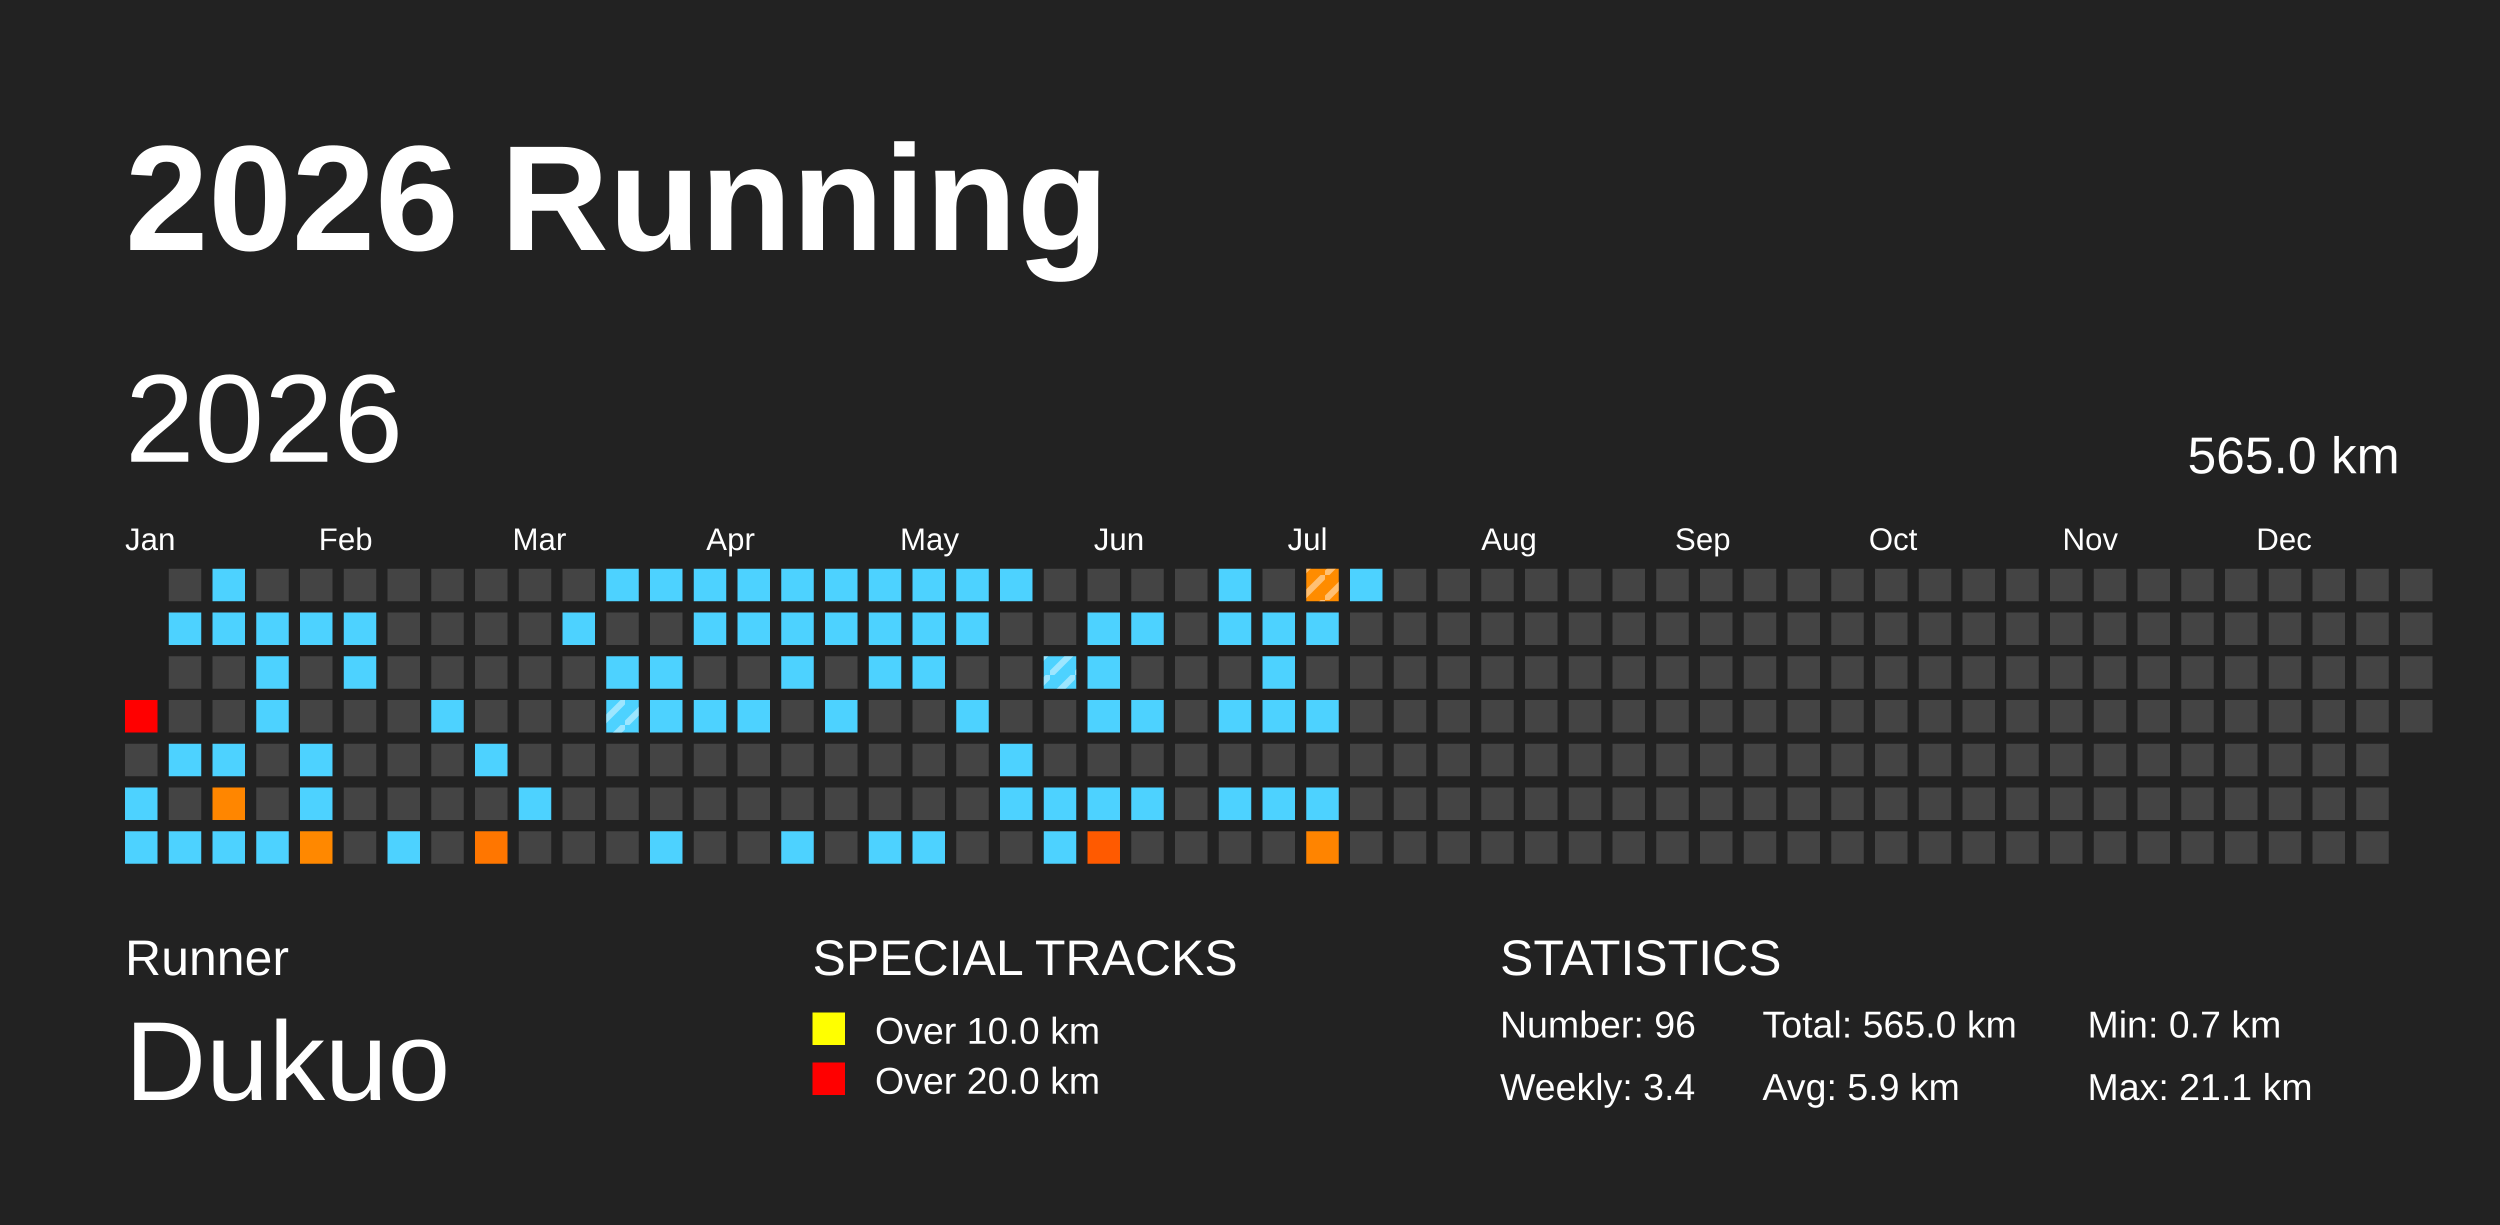
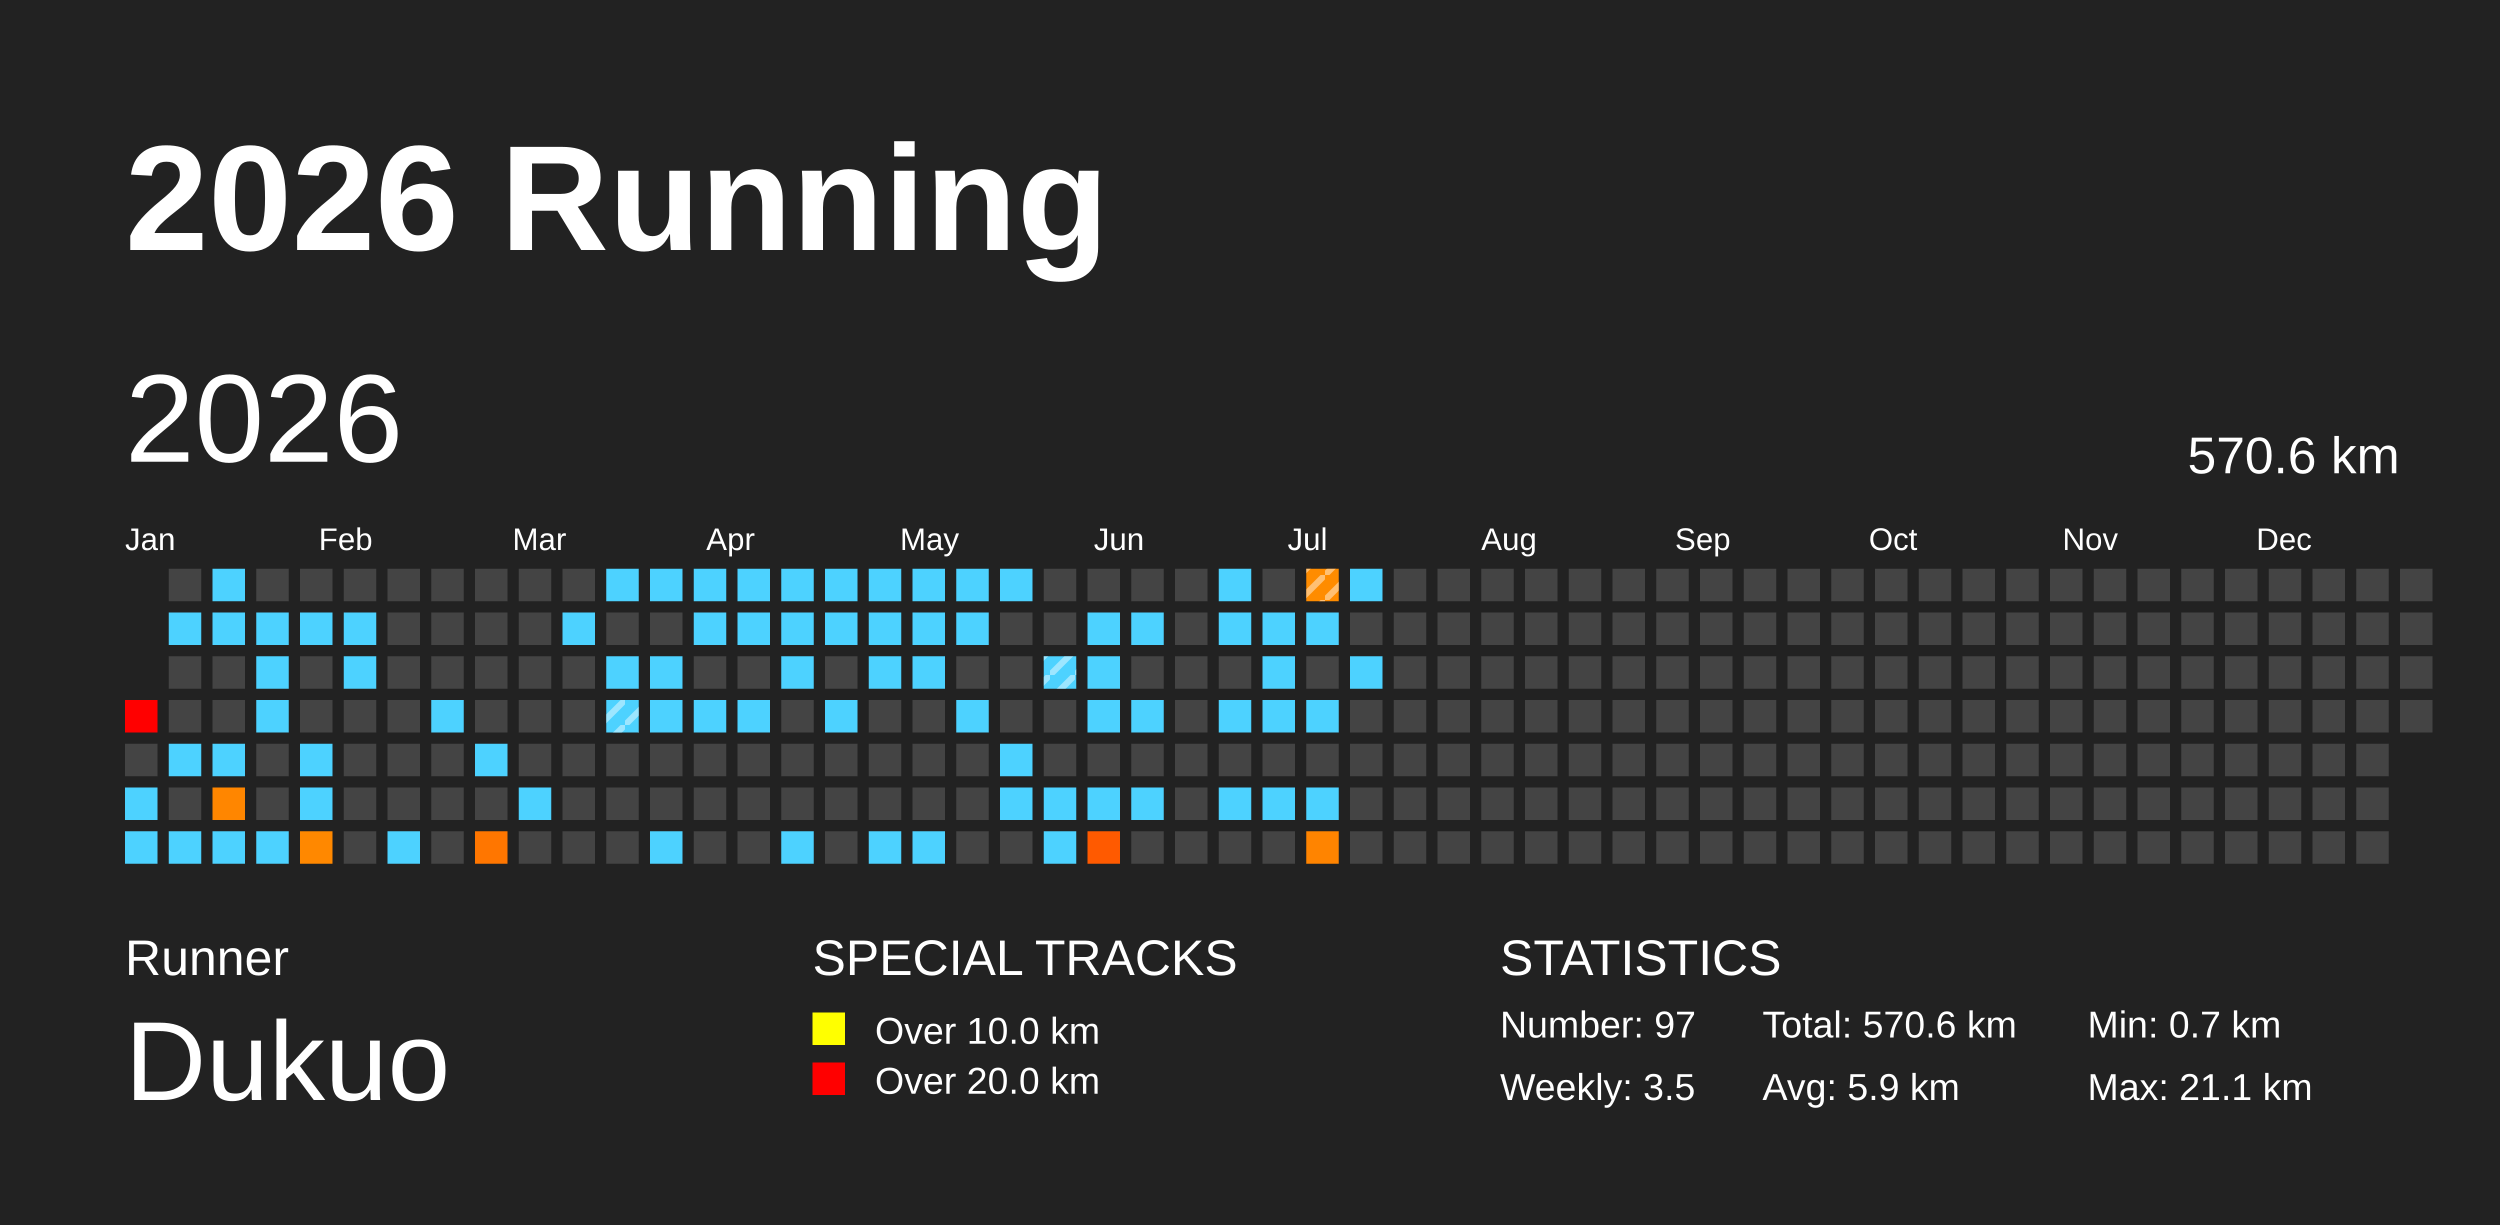
<svg xmlns="http://www.w3.org/2000/svg" baseProfile="full" height="98mm" version="1.1" viewBox="0,0,200,98" width="200mm">
  <defs>
    <pattern height="2" id="indoor-stripe" patternUnits="userSpaceOnUse" width="2">
      <line stroke="white" stroke-opacity="0.45" stroke-width="0.5" x1="0" x2="2" y1="2" y2="0" />
    </pattern>
  </defs>
  <rect fill="#222222" height="98" width="200" x="0" y="0" />
  <text fill="#FFFFFF" style="font-size:12px; font-family:Arial; font-weight:bold;" x="10" y="20">2026 Running</text>
  <text fill="#FFFFFF" style="font-size:4px; font-family:Arial" x="10" y="78">Runner</text>
  <text fill="#FFFFFF" style="font-size:9px; font-family:Arial" x="10" y="88">Dukuo</text>
  <text fill="#FFFFFF" style="font-size:4px; font-family:Arial" x="65" y="78">SPECIAL TRACKS</text>
  <rect fill="yellow" height="2.6" width="2.6" x="65" y="81" />
  <text fill="#FFFFFF" style="font-size:3px; font-family:Arial" x="70" y="83.5">Over 10.0 km</text>
  <rect fill="red" height="2.6" width="2.6" x="65" y="85" />
  <text fill="#FFFFFF" style="font-size:3px; font-family:Arial" x="70" y="87.5">Over 20.0 km</text>
  <text fill="#FFFFFF" style="font-size:4px; font-family:Arial" x="120" y="78">STATISTICS</text>
-   <text fill="#FFFFFF" style="font-size:3px; font-family:Arial" x="120" y="83">Number: 96</text>
-   <text fill="#FFFFFF" style="font-size:3px; font-family:Arial" x="120" y="88">Weekly: 3.4</text>
-   <text fill="#FFFFFF" style="font-size:3px; font-family:Arial" x="141" y="83">Total: 565.0 km</text>
+   <text fill="#FFFFFF" style="font-size:3px; font-family:Arial" x="120" y="83">Number: 97</text>
+   <text fill="#FFFFFF" style="font-size:3px; font-family:Arial" x="120" y="88">Weekly: 3.5</text>
+   <text fill="#FFFFFF" style="font-size:3px; font-family:Arial" x="141" y="83">Total: 570.6 km</text>
  <text fill="#FFFFFF" style="font-size:3px; font-family:Arial" x="141" y="88">Avg: 5.9 km</text>
  <text fill="#FFFFFF" style="font-size:3px; font-family:Arial" x="167" y="83">Min: 0.7 km</text>
  <text fill="#FFFFFF" style="font-size:3px; font-family:Arial" x="167" y="88">Max: 21.1 km</text>
  <text dominant-baseline="hanging" fill="#FFFFFF" style="font-size:10.0px; font-family:Arial;" x="10" y="30">2026</text>
-   <text dominant-baseline="hanging" fill="#FFFFFF" style="font-size:4.125px; font-family:Arial;" x="175" y="35">565.0 km</text>
+   <text dominant-baseline="hanging" fill="#FFFFFF" style="font-size:4.125px; font-family:Arial;" x="175" y="35">570.6 km</text>
  <text fill="#FFFFFF" style="font-size:2.5px; font-family:Arial" x="10.0" y="44">Jan</text>
  <text fill="#FFFFFF" style="font-size:2.5px; font-family:Arial" x="25.5" y="44">Feb</text>
  <text fill="#FFFFFF" style="font-size:2.5px; font-family:Arial" x="41.0" y="44">Mar</text>
  <text fill="#FFFFFF" style="font-size:2.5px; font-family:Arial" x="56.5" y="44">Apr</text>
  <text fill="#FFFFFF" style="font-size:2.5px; font-family:Arial" x="72.0" y="44">May</text>
  <text fill="#FFFFFF" style="font-size:2.5px; font-family:Arial" x="87.5" y="44">Jun</text>
  <text fill="#FFFFFF" style="font-size:2.5px; font-family:Arial" x="103.0" y="44">Jul</text>
  <text fill="#FFFFFF" style="font-size:2.5px; font-family:Arial" x="118.5" y="44">Aug</text>
  <text fill="#FFFFFF" style="font-size:2.5px; font-family:Arial" x="134.0" y="44">Sep</text>
  <text fill="#FFFFFF" style="font-size:2.5px; font-family:Arial" x="149.5" y="44">Oct</text>
  <text fill="#FFFFFF" style="font-size:2.5px; font-family:Arial" x="165.0" y="44">Nov</text>
  <text fill="#FFFFFF" style="font-size:2.5px; font-family:Arial" x="180.5" y="44">Dec</text>
  <rect fill="red" height="2.6" width="2.6" x="10.0" y="56.0" />
  <rect fill="#444444" height="2.6" width="2.6" x="10.0" y="59.5" />
  <rect fill="#4dd2ff" height="2.6" width="2.6" x="10.0" y="63.0" />
  <rect fill="#4dd2ff" height="2.6" width="2.6" x="10.0" y="66.5" />
  <rect fill="#444444" height="2.6" width="2.6" x="13.5" y="45.5" />
  <rect fill="#4dd2ff" height="2.6" width="2.6" x="13.5" y="49.0" />
  <rect fill="#444444" height="2.6" width="2.6" x="13.5" y="52.5" />
  <rect fill="#444444" height="2.6" width="2.6" x="13.5" y="56.0" />
  <rect fill="#4dd2ff" height="2.6" width="2.6" x="13.5" y="59.5" />
  <rect fill="#444444" height="2.6" width="2.6" x="13.5" y="63.0" />
  <rect fill="#4dd2ff" height="2.6" width="2.6" x="13.5" y="66.5" />
  <rect fill="#4dd2ff" height="2.6" width="2.6" x="17.0" y="45.5" />
  <rect fill="#4dd2ff" height="2.6" width="2.6" x="17.0" y="49.0" />
  <rect fill="#444444" height="2.6" width="2.6" x="17.0" y="52.5" />
  <rect fill="#444444" height="2.6" width="2.6" x="17.0" y="56.0" />
  <rect fill="#4dd2ff" height="2.6" width="2.6" x="17.0" y="59.5" />
  <rect fill="#ff8600" height="2.6" width="2.6" x="17.0" y="63.0" />
  <rect fill="#4dd2ff" height="2.6" width="2.6" x="17.0" y="66.5" />
  <rect fill="#444444" height="2.6" width="2.6" x="20.5" y="45.5" />
  <rect fill="#4dd2ff" height="2.6" width="2.6" x="20.5" y="49.0" />
  <rect fill="#4dd2ff" height="2.6" width="2.6" x="20.5" y="52.5" />
  <rect fill="#4dd2ff" height="2.6" width="2.6" x="20.5" y="56.0" />
  <rect fill="#444444" height="2.6" width="2.6" x="20.5" y="59.5" />
  <rect fill="#444444" height="2.6" width="2.6" x="20.5" y="63.0" />
  <rect fill="#4dd2ff" height="2.6" width="2.6" x="20.5" y="66.5" />
  <rect fill="#444444" height="2.6" width="2.6" x="24.0" y="45.5" />
  <rect fill="#4dd2ff" height="2.6" width="2.6" x="24.0" y="49.0" />
  <rect fill="#444444" height="2.6" width="2.6" x="24.0" y="52.5" />
  <rect fill="#444444" height="2.6" width="2.6" x="24.0" y="56.0" />
  <rect fill="#4dd2ff" height="2.6" width="2.6" x="24.0" y="59.5" />
  <rect fill="#4dd2ff" height="2.6" width="2.6" x="24.0" y="63.0" />
  <rect fill="#ff8800" height="2.6" width="2.6" x="24.0" y="66.5" />
  <rect fill="#444444" height="2.6" width="2.6" x="27.5" y="45.5" />
  <rect fill="#4dd2ff" height="2.6" width="2.6" x="27.5" y="49.0" />
  <rect fill="#4dd2ff" height="2.6" width="2.6" x="27.5" y="52.5" />
  <rect fill="#444444" height="2.6" width="2.6" x="27.5" y="56.0" />
  <rect fill="#444444" height="2.6" width="2.6" x="27.5" y="59.5" />
  <rect fill="#444444" height="2.6" width="2.6" x="27.5" y="63.0" />
  <rect fill="#444444" height="2.6" width="2.6" x="27.5" y="66.5" />
  <rect fill="#444444" height="2.6" width="2.6" x="31.0" y="45.5" />
  <rect fill="#444444" height="2.6" width="2.6" x="31.0" y="49.0" />
  <rect fill="#444444" height="2.6" width="2.6" x="31.0" y="52.5" />
  <rect fill="#444444" height="2.6" width="2.6" x="31.0" y="56.0" />
  <rect fill="#444444" height="2.6" width="2.6" x="31.0" y="59.5" />
  <rect fill="#444444" height="2.6" width="2.6" x="31.0" y="63.0" />
  <rect fill="#4dd2ff" height="2.6" width="2.6" x="31.0" y="66.5" />
  <rect fill="#444444" height="2.6" width="2.6" x="34.5" y="45.5" />
  <rect fill="#444444" height="2.6" width="2.6" x="34.5" y="49.0" />
  <rect fill="#444444" height="2.6" width="2.6" x="34.5" y="52.5" />
  <rect fill="#4dd2ff" height="2.6" width="2.6" x="34.5" y="56.0" />
  <rect fill="#444444" height="2.6" width="2.6" x="34.5" y="59.5" />
  <rect fill="#444444" height="2.6" width="2.6" x="34.5" y="63.0" />
  <rect fill="#444444" height="2.6" width="2.6" x="34.5" y="66.5" />
  <rect fill="#444444" height="2.6" width="2.6" x="38.0" y="45.5" />
  <rect fill="#444444" height="2.6" width="2.6" x="38.0" y="49.0" />
  <rect fill="#444444" height="2.6" width="2.6" x="38.0" y="52.5" />
  <rect fill="#444444" height="2.6" width="2.6" x="38.0" y="56.0" />
  <rect fill="#4dd2ff" height="2.6" width="2.6" x="38.0" y="59.5" />
  <rect fill="#444444" height="2.6" width="2.6" x="38.0" y="63.0" />
  <rect fill="#ff7600" height="2.6" width="2.6" x="38.0" y="66.5" />
  <rect fill="#444444" height="2.6" width="2.6" x="41.5" y="45.5" />
  <rect fill="#444444" height="2.6" width="2.6" x="41.5" y="49.0" />
  <rect fill="#444444" height="2.6" width="2.6" x="41.5" y="52.5" />
  <rect fill="#444444" height="2.6" width="2.6" x="41.5" y="56.0" />
  <rect fill="#444444" height="2.6" width="2.6" x="41.5" y="59.5" />
  <rect fill="#4dd2ff" height="2.6" width="2.6" x="41.5" y="63.0" />
  <rect fill="#444444" height="2.6" width="2.6" x="41.5" y="66.5" />
  <rect fill="#444444" height="2.6" width="2.6" x="45.0" y="45.5" />
  <rect fill="#4dd2ff" height="2.6" width="2.6" x="45.0" y="49.0" />
  <rect fill="#444444" height="2.6" width="2.6" x="45.0" y="52.5" />
  <rect fill="#444444" height="2.6" width="2.6" x="45.0" y="56.0" />
  <rect fill="#444444" height="2.6" width="2.6" x="45.0" y="59.5" />
  <rect fill="#444444" height="2.6" width="2.6" x="45.0" y="63.0" />
  <rect fill="#444444" height="2.6" width="2.6" x="45.0" y="66.5" />
  <rect fill="#4dd2ff" height="2.6" width="2.6" x="48.5" y="45.5" />
  <rect fill="#444444" height="2.6" width="2.6" x="48.5" y="49.0" />
  <rect fill="#4dd2ff" height="2.6" width="2.6" x="48.5" y="52.5" />
  <rect fill="#4dd2ff" height="2.6" width="2.6" x="48.5" y="56.0" />
  <rect fill="url(#indoor-stripe)" height="2.6" style="pointer-events: none;" width="2.6" x="48.5" y="56.0" />
  <rect fill="#444444" height="2.6" width="2.6" x="48.5" y="59.5" />
  <rect fill="#444444" height="2.6" width="2.6" x="48.5" y="63.0" />
  <rect fill="#444444" height="2.6" width="2.6" x="48.5" y="66.5" />
  <rect fill="#4dd2ff" height="2.6" width="2.6" x="52.0" y="45.5" />
  <rect fill="#444444" height="2.6" width="2.6" x="52.0" y="49.0" />
  <rect fill="#4dd2ff" height="2.6" width="2.6" x="52.0" y="52.5" />
  <rect fill="#4dd2ff" height="2.6" width="2.6" x="52.0" y="56.0" />
  <rect fill="#444444" height="2.6" width="2.6" x="52.0" y="59.5" />
  <rect fill="#444444" height="2.6" width="2.6" x="52.0" y="63.0" />
  <rect fill="#4dd2ff" height="2.6" width="2.6" x="52.0" y="66.5" />
  <rect fill="#4dd2ff" height="2.6" width="2.6" x="55.5" y="45.5" />
  <rect fill="#4dd2ff" height="2.6" width="2.6" x="55.5" y="49.0" />
  <rect fill="#444444" height="2.6" width="2.6" x="55.5" y="52.5" />
  <rect fill="#4dd2ff" height="2.6" width="2.6" x="55.5" y="56.0" />
  <rect fill="#444444" height="2.6" width="2.6" x="55.5" y="59.5" />
  <rect fill="#444444" height="2.6" width="2.6" x="55.5" y="63.0" />
  <rect fill="#444444" height="2.6" width="2.6" x="55.5" y="66.5" />
  <rect fill="#4dd2ff" height="2.6" width="2.6" x="59.0" y="45.5" />
  <rect fill="#4dd2ff" height="2.6" width="2.6" x="59.0" y="49.0" />
  <rect fill="#444444" height="2.6" width="2.6" x="59.0" y="52.5" />
  <rect fill="#4dd2ff" height="2.6" width="2.6" x="59.0" y="56.0" />
  <rect fill="#444444" height="2.6" width="2.6" x="59.0" y="59.5" />
  <rect fill="#444444" height="2.6" width="2.6" x="59.0" y="63.0" />
  <rect fill="#444444" height="2.6" width="2.6" x="59.0" y="66.5" />
  <rect fill="#4dd2ff" height="2.6" width="2.6" x="62.5" y="45.5" />
  <rect fill="#4dd2ff" height="2.6" width="2.6" x="62.5" y="49.0" />
  <rect fill="#4dd2ff" height="2.6" width="2.6" x="62.5" y="52.5" />
  <rect fill="#444444" height="2.6" width="2.6" x="62.5" y="56.0" />
  <rect fill="#444444" height="2.6" width="2.6" x="62.5" y="59.5" />
  <rect fill="#444444" height="2.6" width="2.6" x="62.5" y="63.0" />
  <rect fill="#4dd2ff" height="2.6" width="2.6" x="62.5" y="66.5" />
  <rect fill="#4dd2ff" height="2.6" width="2.6" x="66.0" y="45.5" />
  <rect fill="#4dd2ff" height="2.6" width="2.6" x="66.0" y="49.0" />
  <rect fill="#444444" height="2.6" width="2.6" x="66.0" y="52.5" />
  <rect fill="#4dd2ff" height="2.6" width="2.6" x="66.0" y="56.0" />
  <rect fill="#444444" height="2.6" width="2.6" x="66.0" y="59.5" />
  <rect fill="#444444" height="2.6" width="2.6" x="66.0" y="63.0" />
  <rect fill="#444444" height="2.6" width="2.6" x="66.0" y="66.5" />
  <rect fill="#4dd2ff" height="2.6" width="2.6" x="69.5" y="45.5" />
  <rect fill="#4dd2ff" height="2.6" width="2.6" x="69.5" y="49.0" />
  <rect fill="#4dd2ff" height="2.6" width="2.6" x="69.5" y="52.5" />
  <rect fill="#444444" height="2.6" width="2.6" x="69.5" y="56.0" />
  <rect fill="#444444" height="2.6" width="2.6" x="69.5" y="59.5" />
  <rect fill="#444444" height="2.6" width="2.6" x="69.5" y="63.0" />
  <rect fill="#4dd2ff" height="2.6" width="2.6" x="69.5" y="66.5" />
  <rect fill="#4dd2ff" height="2.6" width="2.6" x="73.0" y="45.5" />
  <rect fill="#4dd2ff" height="2.6" width="2.6" x="73.0" y="49.0" />
  <rect fill="#4dd2ff" height="2.6" width="2.6" x="73.0" y="52.5" />
  <rect fill="#444444" height="2.6" width="2.6" x="73.0" y="56.0" />
  <rect fill="#444444" height="2.6" width="2.6" x="73.0" y="59.5" />
  <rect fill="#444444" height="2.6" width="2.6" x="73.0" y="63.0" />
  <rect fill="#4dd2ff" height="2.6" width="2.6" x="73.0" y="66.5" />
  <rect fill="#4dd2ff" height="2.6" width="2.6" x="76.5" y="45.5" />
  <rect fill="#4dd2ff" height="2.6" width="2.6" x="76.5" y="49.0" />
  <rect fill="#444444" height="2.6" width="2.6" x="76.5" y="52.5" />
  <rect fill="#4dd2ff" height="2.6" width="2.6" x="76.5" y="56.0" />
  <rect fill="#444444" height="2.6" width="2.6" x="76.5" y="59.5" />
  <rect fill="#444444" height="2.6" width="2.6" x="76.5" y="63.0" />
  <rect fill="#444444" height="2.6" width="2.6" x="76.5" y="66.5" />
  <rect fill="#4dd2ff" height="2.6" width="2.6" x="80.0" y="45.5" />
  <rect fill="#444444" height="2.6" width="2.6" x="80.0" y="49.0" />
  <rect fill="#444444" height="2.6" width="2.6" x="80.0" y="52.5" />
  <rect fill="#444444" height="2.6" width="2.6" x="80.0" y="56.0" />
  <rect fill="#4dd2ff" height="2.6" width="2.6" x="80.0" y="59.5" />
  <rect fill="#4dd2ff" height="2.6" width="2.6" x="80.0" y="63.0" />
  <rect fill="#444444" height="2.6" width="2.6" x="80.0" y="66.5" />
  <rect fill="#444444" height="2.6" width="2.6" x="83.5" y="45.5" />
  <rect fill="#444444" height="2.6" width="2.6" x="83.5" y="49.0" />
  <rect fill="#4dd2ff" height="2.6" width="2.6" x="83.5" y="52.5" />
  <rect fill="url(#indoor-stripe)" height="2.6" style="pointer-events: none;" width="2.6" x="83.5" y="52.5" />
  <rect fill="#444444" height="2.6" width="2.6" x="83.5" y="56.0" />
  <rect fill="#444444" height="2.6" width="2.6" x="83.5" y="59.5" />
  <rect fill="#4dd2ff" height="2.6" width="2.6" x="83.5" y="63.0" />
  <rect fill="#4dd2ff" height="2.6" width="2.6" x="83.5" y="66.5" />
  <rect fill="#444444" height="2.6" width="2.6" x="87.0" y="45.5" />
  <rect fill="#4dd2ff" height="2.6" width="2.6" x="87.0" y="49.0" />
  <rect fill="#4dd2ff" height="2.6" width="2.6" x="87.0" y="52.5" />
  <rect fill="#4dd2ff" height="2.6" width="2.6" x="87.0" y="56.0" />
  <rect fill="#444444" height="2.6" width="2.6" x="87.0" y="59.5" />
  <rect fill="#4dd2ff" height="2.6" width="2.6" x="87.0" y="63.0" />
  <rect fill="#ff5a00" height="2.6" width="2.6" x="87.0" y="66.5" />
  <rect fill="#444444" height="2.6" width="2.6" x="90.5" y="45.5" />
  <rect fill="#4dd2ff" height="2.6" width="2.6" x="90.5" y="49.0" />
  <rect fill="#444444" height="2.6" width="2.6" x="90.5" y="52.5" />
  <rect fill="#4dd2ff" height="2.6" width="2.6" x="90.5" y="56.0" />
  <rect fill="#444444" height="2.6" width="2.6" x="90.5" y="59.5" />
  <rect fill="#4dd2ff" height="2.6" width="2.6" x="90.5" y="63.0" />
  <rect fill="#444444" height="2.6" width="2.6" x="90.5" y="66.5" />
  <rect fill="#444444" height="2.6" width="2.6" x="94.0" y="45.5" />
  <rect fill="#444444" height="2.6" width="2.6" x="94.0" y="49.0" />
  <rect fill="#444444" height="2.6" width="2.6" x="94.0" y="52.5" />
  <rect fill="#444444" height="2.6" width="2.6" x="94.0" y="56.0" />
  <rect fill="#444444" height="2.6" width="2.6" x="94.0" y="59.5" />
  <rect fill="#444444" height="2.6" width="2.6" x="94.0" y="63.0" />
  <rect fill="#444444" height="2.6" width="2.6" x="94.0" y="66.5" />
  <rect fill="#4dd2ff" height="2.6" width="2.6" x="97.5" y="45.5" />
  <rect fill="#4dd2ff" height="2.6" width="2.6" x="97.5" y="49.0" />
  <rect fill="#444444" height="2.6" width="2.6" x="97.5" y="52.5" />
  <rect fill="#4dd2ff" height="2.6" width="2.6" x="97.5" y="56.0" />
  <rect fill="#444444" height="2.6" width="2.6" x="97.5" y="59.5" />
  <rect fill="#4dd2ff" height="2.6" width="2.6" x="97.5" y="63.0" />
  <rect fill="#444444" height="2.6" width="2.6" x="97.5" y="66.5" />
  <rect fill="#444444" height="2.6" width="2.6" x="101.0" y="45.5" />
  <rect fill="#4dd2ff" height="2.6" width="2.6" x="101.0" y="49.0" />
  <rect fill="#4dd2ff" height="2.6" width="2.6" x="101.0" y="52.5" />
  <rect fill="#4dd2ff" height="2.6" width="2.6" x="101.0" y="56.0" />
  <rect fill="#444444" height="2.6" width="2.6" x="101.0" y="59.5" />
  <rect fill="#4dd2ff" height="2.6" width="2.6" x="101.0" y="63.0" />
  <rect fill="#444444" height="2.6" width="2.6" x="101.0" y="66.5" />
  <rect fill="#ff8c00" height="2.6" width="2.6" x="104.5" y="45.5" />
  <rect fill="url(#indoor-stripe)" height="2.6" style="pointer-events: none;" width="2.6" x="104.5" y="45.5" />
  <rect fill="#4dd2ff" height="2.6" width="2.6" x="104.5" y="49.0" />
  <rect fill="#444444" height="2.6" width="2.6" x="104.5" y="52.5" />
  <rect fill="#4dd2ff" height="2.6" width="2.6" x="104.5" y="56.0" />
  <rect fill="#444444" height="2.6" width="2.6" x="104.5" y="59.5" />
  <rect fill="#4dd2ff" height="2.6" width="2.6" x="104.5" y="63.0" />
  <rect fill="#ff8400" height="2.6" width="2.6" x="104.5" y="66.5" />
  <rect fill="#4dd2ff" height="2.6" width="2.6" x="108.0" y="45.5" />
  <rect fill="#444444" height="2.6" width="2.6" x="108.0" y="49.0" />
-   <rect fill="#444444" height="2.6" width="2.6" x="108.0" y="52.5" />
+   <rect fill="#4dd2ff" height="2.6" width="2.6" x="108.0" y="52.5" />
  <rect fill="#444444" height="2.6" width="2.6" x="108.0" y="56.0" />
  <rect fill="#444444" height="2.6" width="2.6" x="108.0" y="59.5" />
  <rect fill="#444444" height="2.6" width="2.6" x="108.0" y="63.0" />
  <rect fill="#444444" height="2.6" width="2.6" x="108.0" y="66.5" />
  <rect fill="#444444" height="2.6" width="2.6" x="111.5" y="45.5" />
  <rect fill="#444444" height="2.6" width="2.6" x="111.5" y="49.0" />
  <rect fill="#444444" height="2.6" width="2.6" x="111.5" y="52.5" />
  <rect fill="#444444" height="2.6" width="2.6" x="111.5" y="56.0" />
  <rect fill="#444444" height="2.6" width="2.6" x="111.5" y="59.5" />
  <rect fill="#444444" height="2.6" width="2.6" x="111.5" y="63.0" />
  <rect fill="#444444" height="2.6" width="2.6" x="111.5" y="66.5" />
  <rect fill="#444444" height="2.6" width="2.6" x="115.0" y="45.5" />
  <rect fill="#444444" height="2.6" width="2.6" x="115.0" y="49.0" />
  <rect fill="#444444" height="2.6" width="2.6" x="115.0" y="52.5" />
  <rect fill="#444444" height="2.6" width="2.6" x="115.0" y="56.0" />
  <rect fill="#444444" height="2.6" width="2.6" x="115.0" y="59.5" />
  <rect fill="#444444" height="2.6" width="2.6" x="115.0" y="63.0" />
  <rect fill="#444444" height="2.6" width="2.6" x="115.0" y="66.5" />
  <rect fill="#444444" height="2.6" width="2.6" x="118.5" y="45.5" />
  <rect fill="#444444" height="2.6" width="2.6" x="118.5" y="49.0" />
  <rect fill="#444444" height="2.6" width="2.6" x="118.5" y="52.5" />
  <rect fill="#444444" height="2.6" width="2.6" x="118.5" y="56.0" />
  <rect fill="#444444" height="2.6" width="2.6" x="118.5" y="59.5" />
  <rect fill="#444444" height="2.6" width="2.6" x="118.5" y="63.0" />
  <rect fill="#444444" height="2.6" width="2.6" x="118.5" y="66.5" />
  <rect fill="#444444" height="2.6" width="2.6" x="122.0" y="45.5" />
  <rect fill="#444444" height="2.6" width="2.6" x="122.0" y="49.0" />
  <rect fill="#444444" height="2.6" width="2.6" x="122.0" y="52.5" />
  <rect fill="#444444" height="2.6" width="2.6" x="122.0" y="56.0" />
  <rect fill="#444444" height="2.6" width="2.6" x="122.0" y="59.5" />
  <rect fill="#444444" height="2.6" width="2.6" x="122.0" y="63.0" />
  <rect fill="#444444" height="2.6" width="2.6" x="122.0" y="66.5" />
  <rect fill="#444444" height="2.6" width="2.6" x="125.5" y="45.5" />
  <rect fill="#444444" height="2.6" width="2.6" x="125.5" y="49.0" />
  <rect fill="#444444" height="2.6" width="2.6" x="125.5" y="52.5" />
  <rect fill="#444444" height="2.6" width="2.6" x="125.5" y="56.0" />
  <rect fill="#444444" height="2.6" width="2.6" x="125.5" y="59.5" />
  <rect fill="#444444" height="2.6" width="2.6" x="125.5" y="63.0" />
  <rect fill="#444444" height="2.6" width="2.6" x="125.5" y="66.5" />
  <rect fill="#444444" height="2.6" width="2.6" x="129.0" y="45.5" />
  <rect fill="#444444" height="2.6" width="2.6" x="129.0" y="49.0" />
  <rect fill="#444444" height="2.6" width="2.6" x="129.0" y="52.5" />
  <rect fill="#444444" height="2.6" width="2.6" x="129.0" y="56.0" />
  <rect fill="#444444" height="2.6" width="2.6" x="129.0" y="59.5" />
  <rect fill="#444444" height="2.6" width="2.6" x="129.0" y="63.0" />
  <rect fill="#444444" height="2.6" width="2.6" x="129.0" y="66.5" />
  <rect fill="#444444" height="2.6" width="2.6" x="132.5" y="45.5" />
  <rect fill="#444444" height="2.6" width="2.6" x="132.5" y="49.0" />
  <rect fill="#444444" height="2.6" width="2.6" x="132.5" y="52.5" />
  <rect fill="#444444" height="2.6" width="2.6" x="132.5" y="56.0" />
  <rect fill="#444444" height="2.6" width="2.6" x="132.5" y="59.5" />
  <rect fill="#444444" height="2.6" width="2.6" x="132.5" y="63.0" />
  <rect fill="#444444" height="2.6" width="2.6" x="132.5" y="66.5" />
  <rect fill="#444444" height="2.6" width="2.6" x="136.0" y="45.5" />
  <rect fill="#444444" height="2.6" width="2.6" x="136.0" y="49.0" />
  <rect fill="#444444" height="2.6" width="2.6" x="136.0" y="52.5" />
  <rect fill="#444444" height="2.6" width="2.6" x="136.0" y="56.0" />
  <rect fill="#444444" height="2.6" width="2.6" x="136.0" y="59.5" />
  <rect fill="#444444" height="2.6" width="2.6" x="136.0" y="63.0" />
  <rect fill="#444444" height="2.6" width="2.6" x="136.0" y="66.5" />
  <rect fill="#444444" height="2.6" width="2.6" x="139.5" y="45.5" />
  <rect fill="#444444" height="2.6" width="2.6" x="139.5" y="49.0" />
  <rect fill="#444444" height="2.6" width="2.6" x="139.5" y="52.5" />
  <rect fill="#444444" height="2.6" width="2.6" x="139.5" y="56.0" />
  <rect fill="#444444" height="2.6" width="2.6" x="139.5" y="59.5" />
  <rect fill="#444444" height="2.6" width="2.6" x="139.5" y="63.0" />
  <rect fill="#444444" height="2.6" width="2.6" x="139.5" y="66.5" />
  <rect fill="#444444" height="2.6" width="2.6" x="143.0" y="45.5" />
  <rect fill="#444444" height="2.6" width="2.6" x="143.0" y="49.0" />
  <rect fill="#444444" height="2.6" width="2.6" x="143.0" y="52.5" />
  <rect fill="#444444" height="2.6" width="2.6" x="143.0" y="56.0" />
  <rect fill="#444444" height="2.6" width="2.6" x="143.0" y="59.5" />
  <rect fill="#444444" height="2.6" width="2.6" x="143.0" y="63.0" />
  <rect fill="#444444" height="2.6" width="2.6" x="143.0" y="66.5" />
  <rect fill="#444444" height="2.6" width="2.6" x="146.5" y="45.5" />
  <rect fill="#444444" height="2.6" width="2.6" x="146.5" y="49.0" />
  <rect fill="#444444" height="2.6" width="2.6" x="146.5" y="52.5" />
  <rect fill="#444444" height="2.6" width="2.6" x="146.5" y="56.0" />
  <rect fill="#444444" height="2.6" width="2.6" x="146.5" y="59.5" />
  <rect fill="#444444" height="2.6" width="2.6" x="146.5" y="63.0" />
  <rect fill="#444444" height="2.6" width="2.6" x="146.5" y="66.5" />
  <rect fill="#444444" height="2.6" width="2.6" x="150.0" y="45.5" />
  <rect fill="#444444" height="2.6" width="2.6" x="150.0" y="49.0" />
  <rect fill="#444444" height="2.6" width="2.6" x="150.0" y="52.5" />
  <rect fill="#444444" height="2.6" width="2.6" x="150.0" y="56.0" />
  <rect fill="#444444" height="2.6" width="2.6" x="150.0" y="59.5" />
  <rect fill="#444444" height="2.6" width="2.6" x="150.0" y="63.0" />
  <rect fill="#444444" height="2.6" width="2.6" x="150.0" y="66.5" />
  <rect fill="#444444" height="2.6" width="2.6" x="153.5" y="45.5" />
  <rect fill="#444444" height="2.6" width="2.6" x="153.5" y="49.0" />
  <rect fill="#444444" height="2.6" width="2.6" x="153.5" y="52.5" />
  <rect fill="#444444" height="2.6" width="2.6" x="153.5" y="56.0" />
  <rect fill="#444444" height="2.6" width="2.6" x="153.5" y="59.5" />
  <rect fill="#444444" height="2.6" width="2.6" x="153.5" y="63.0" />
  <rect fill="#444444" height="2.6" width="2.6" x="153.5" y="66.5" />
  <rect fill="#444444" height="2.6" width="2.6" x="157.0" y="45.5" />
  <rect fill="#444444" height="2.6" width="2.6" x="157.0" y="49.0" />
  <rect fill="#444444" height="2.6" width="2.6" x="157.0" y="52.5" />
  <rect fill="#444444" height="2.6" width="2.6" x="157.0" y="56.0" />
  <rect fill="#444444" height="2.6" width="2.6" x="157.0" y="59.5" />
  <rect fill="#444444" height="2.6" width="2.6" x="157.0" y="63.0" />
  <rect fill="#444444" height="2.6" width="2.6" x="157.0" y="66.5" />
  <rect fill="#444444" height="2.6" width="2.6" x="160.5" y="45.5" />
  <rect fill="#444444" height="2.6" width="2.6" x="160.5" y="49.0" />
  <rect fill="#444444" height="2.6" width="2.6" x="160.5" y="52.5" />
  <rect fill="#444444" height="2.6" width="2.6" x="160.5" y="56.0" />
  <rect fill="#444444" height="2.6" width="2.6" x="160.5" y="59.5" />
  <rect fill="#444444" height="2.6" width="2.6" x="160.5" y="63.0" />
  <rect fill="#444444" height="2.6" width="2.6" x="160.5" y="66.5" />
  <rect fill="#444444" height="2.6" width="2.6" x="164.0" y="45.5" />
  <rect fill="#444444" height="2.6" width="2.6" x="164.0" y="49.0" />
  <rect fill="#444444" height="2.6" width="2.6" x="164.0" y="52.5" />
  <rect fill="#444444" height="2.6" width="2.6" x="164.0" y="56.0" />
  <rect fill="#444444" height="2.6" width="2.6" x="164.0" y="59.5" />
  <rect fill="#444444" height="2.6" width="2.6" x="164.0" y="63.0" />
  <rect fill="#444444" height="2.6" width="2.6" x="164.0" y="66.5" />
  <rect fill="#444444" height="2.6" width="2.6" x="167.5" y="45.5" />
  <rect fill="#444444" height="2.6" width="2.6" x="167.5" y="49.0" />
  <rect fill="#444444" height="2.6" width="2.6" x="167.5" y="52.5" />
  <rect fill="#444444" height="2.6" width="2.6" x="167.5" y="56.0" />
  <rect fill="#444444" height="2.6" width="2.6" x="167.5" y="59.5" />
  <rect fill="#444444" height="2.6" width="2.6" x="167.5" y="63.0" />
  <rect fill="#444444" height="2.6" width="2.6" x="167.5" y="66.5" />
  <rect fill="#444444" height="2.6" width="2.6" x="171.0" y="45.5" />
  <rect fill="#444444" height="2.6" width="2.6" x="171.0" y="49.0" />
  <rect fill="#444444" height="2.6" width="2.6" x="171.0" y="52.5" />
  <rect fill="#444444" height="2.6" width="2.6" x="171.0" y="56.0" />
  <rect fill="#444444" height="2.6" width="2.6" x="171.0" y="59.5" />
  <rect fill="#444444" height="2.6" width="2.6" x="171.0" y="63.0" />
  <rect fill="#444444" height="2.6" width="2.6" x="171.0" y="66.5" />
  <rect fill="#444444" height="2.6" width="2.6" x="174.5" y="45.5" />
  <rect fill="#444444" height="2.6" width="2.6" x="174.5" y="49.0" />
  <rect fill="#444444" height="2.6" width="2.6" x="174.5" y="52.5" />
  <rect fill="#444444" height="2.6" width="2.6" x="174.5" y="56.0" />
  <rect fill="#444444" height="2.6" width="2.6" x="174.5" y="59.5" />
  <rect fill="#444444" height="2.6" width="2.6" x="174.5" y="63.0" />
  <rect fill="#444444" height="2.6" width="2.6" x="174.5" y="66.5" />
  <rect fill="#444444" height="2.6" width="2.6" x="178.0" y="45.5" />
  <rect fill="#444444" height="2.6" width="2.6" x="178.0" y="49.0" />
  <rect fill="#444444" height="2.6" width="2.6" x="178.0" y="52.5" />
  <rect fill="#444444" height="2.6" width="2.6" x="178.0" y="56.0" />
  <rect fill="#444444" height="2.6" width="2.6" x="178.0" y="59.5" />
  <rect fill="#444444" height="2.6" width="2.6" x="178.0" y="63.0" />
  <rect fill="#444444" height="2.6" width="2.6" x="178.0" y="66.5" />
  <rect fill="#444444" height="2.6" width="2.6" x="181.5" y="45.5" />
  <rect fill="#444444" height="2.6" width="2.6" x="181.5" y="49.0" />
  <rect fill="#444444" height="2.6" width="2.6" x="181.5" y="52.5" />
  <rect fill="#444444" height="2.6" width="2.6" x="181.5" y="56.0" />
  <rect fill="#444444" height="2.6" width="2.6" x="181.5" y="59.5" />
  <rect fill="#444444" height="2.6" width="2.6" x="181.5" y="63.0" />
  <rect fill="#444444" height="2.6" width="2.6" x="181.5" y="66.5" />
  <rect fill="#444444" height="2.6" width="2.6" x="185.0" y="45.5" />
  <rect fill="#444444" height="2.6" width="2.6" x="185.0" y="49.0" />
  <rect fill="#444444" height="2.6" width="2.6" x="185.0" y="52.5" />
  <rect fill="#444444" height="2.6" width="2.6" x="185.0" y="56.0" />
  <rect fill="#444444" height="2.6" width="2.6" x="185.0" y="59.5" />
  <rect fill="#444444" height="2.6" width="2.6" x="185.0" y="63.0" />
  <rect fill="#444444" height="2.6" width="2.6" x="185.0" y="66.5" />
  <rect fill="#444444" height="2.6" width="2.6" x="188.5" y="45.5" />
  <rect fill="#444444" height="2.6" width="2.6" x="188.5" y="49.0" />
  <rect fill="#444444" height="2.6" width="2.6" x="188.5" y="52.5" />
  <rect fill="#444444" height="2.6" width="2.6" x="188.5" y="56.0" />
  <rect fill="#444444" height="2.6" width="2.6" x="188.5" y="59.5" />
  <rect fill="#444444" height="2.6" width="2.6" x="188.5" y="63.0" />
  <rect fill="#444444" height="2.6" width="2.6" x="188.5" y="66.5" />
  <rect fill="#444444" height="2.6" width="2.6" x="192.0" y="45.5" />
  <rect fill="#444444" height="2.6" width="2.6" x="192.0" y="49.0" />
  <rect fill="#444444" height="2.6" width="2.6" x="192.0" y="52.5" />
  <rect fill="#444444" height="2.6" width="2.6" x="192.0" y="56.0" />
</svg>
